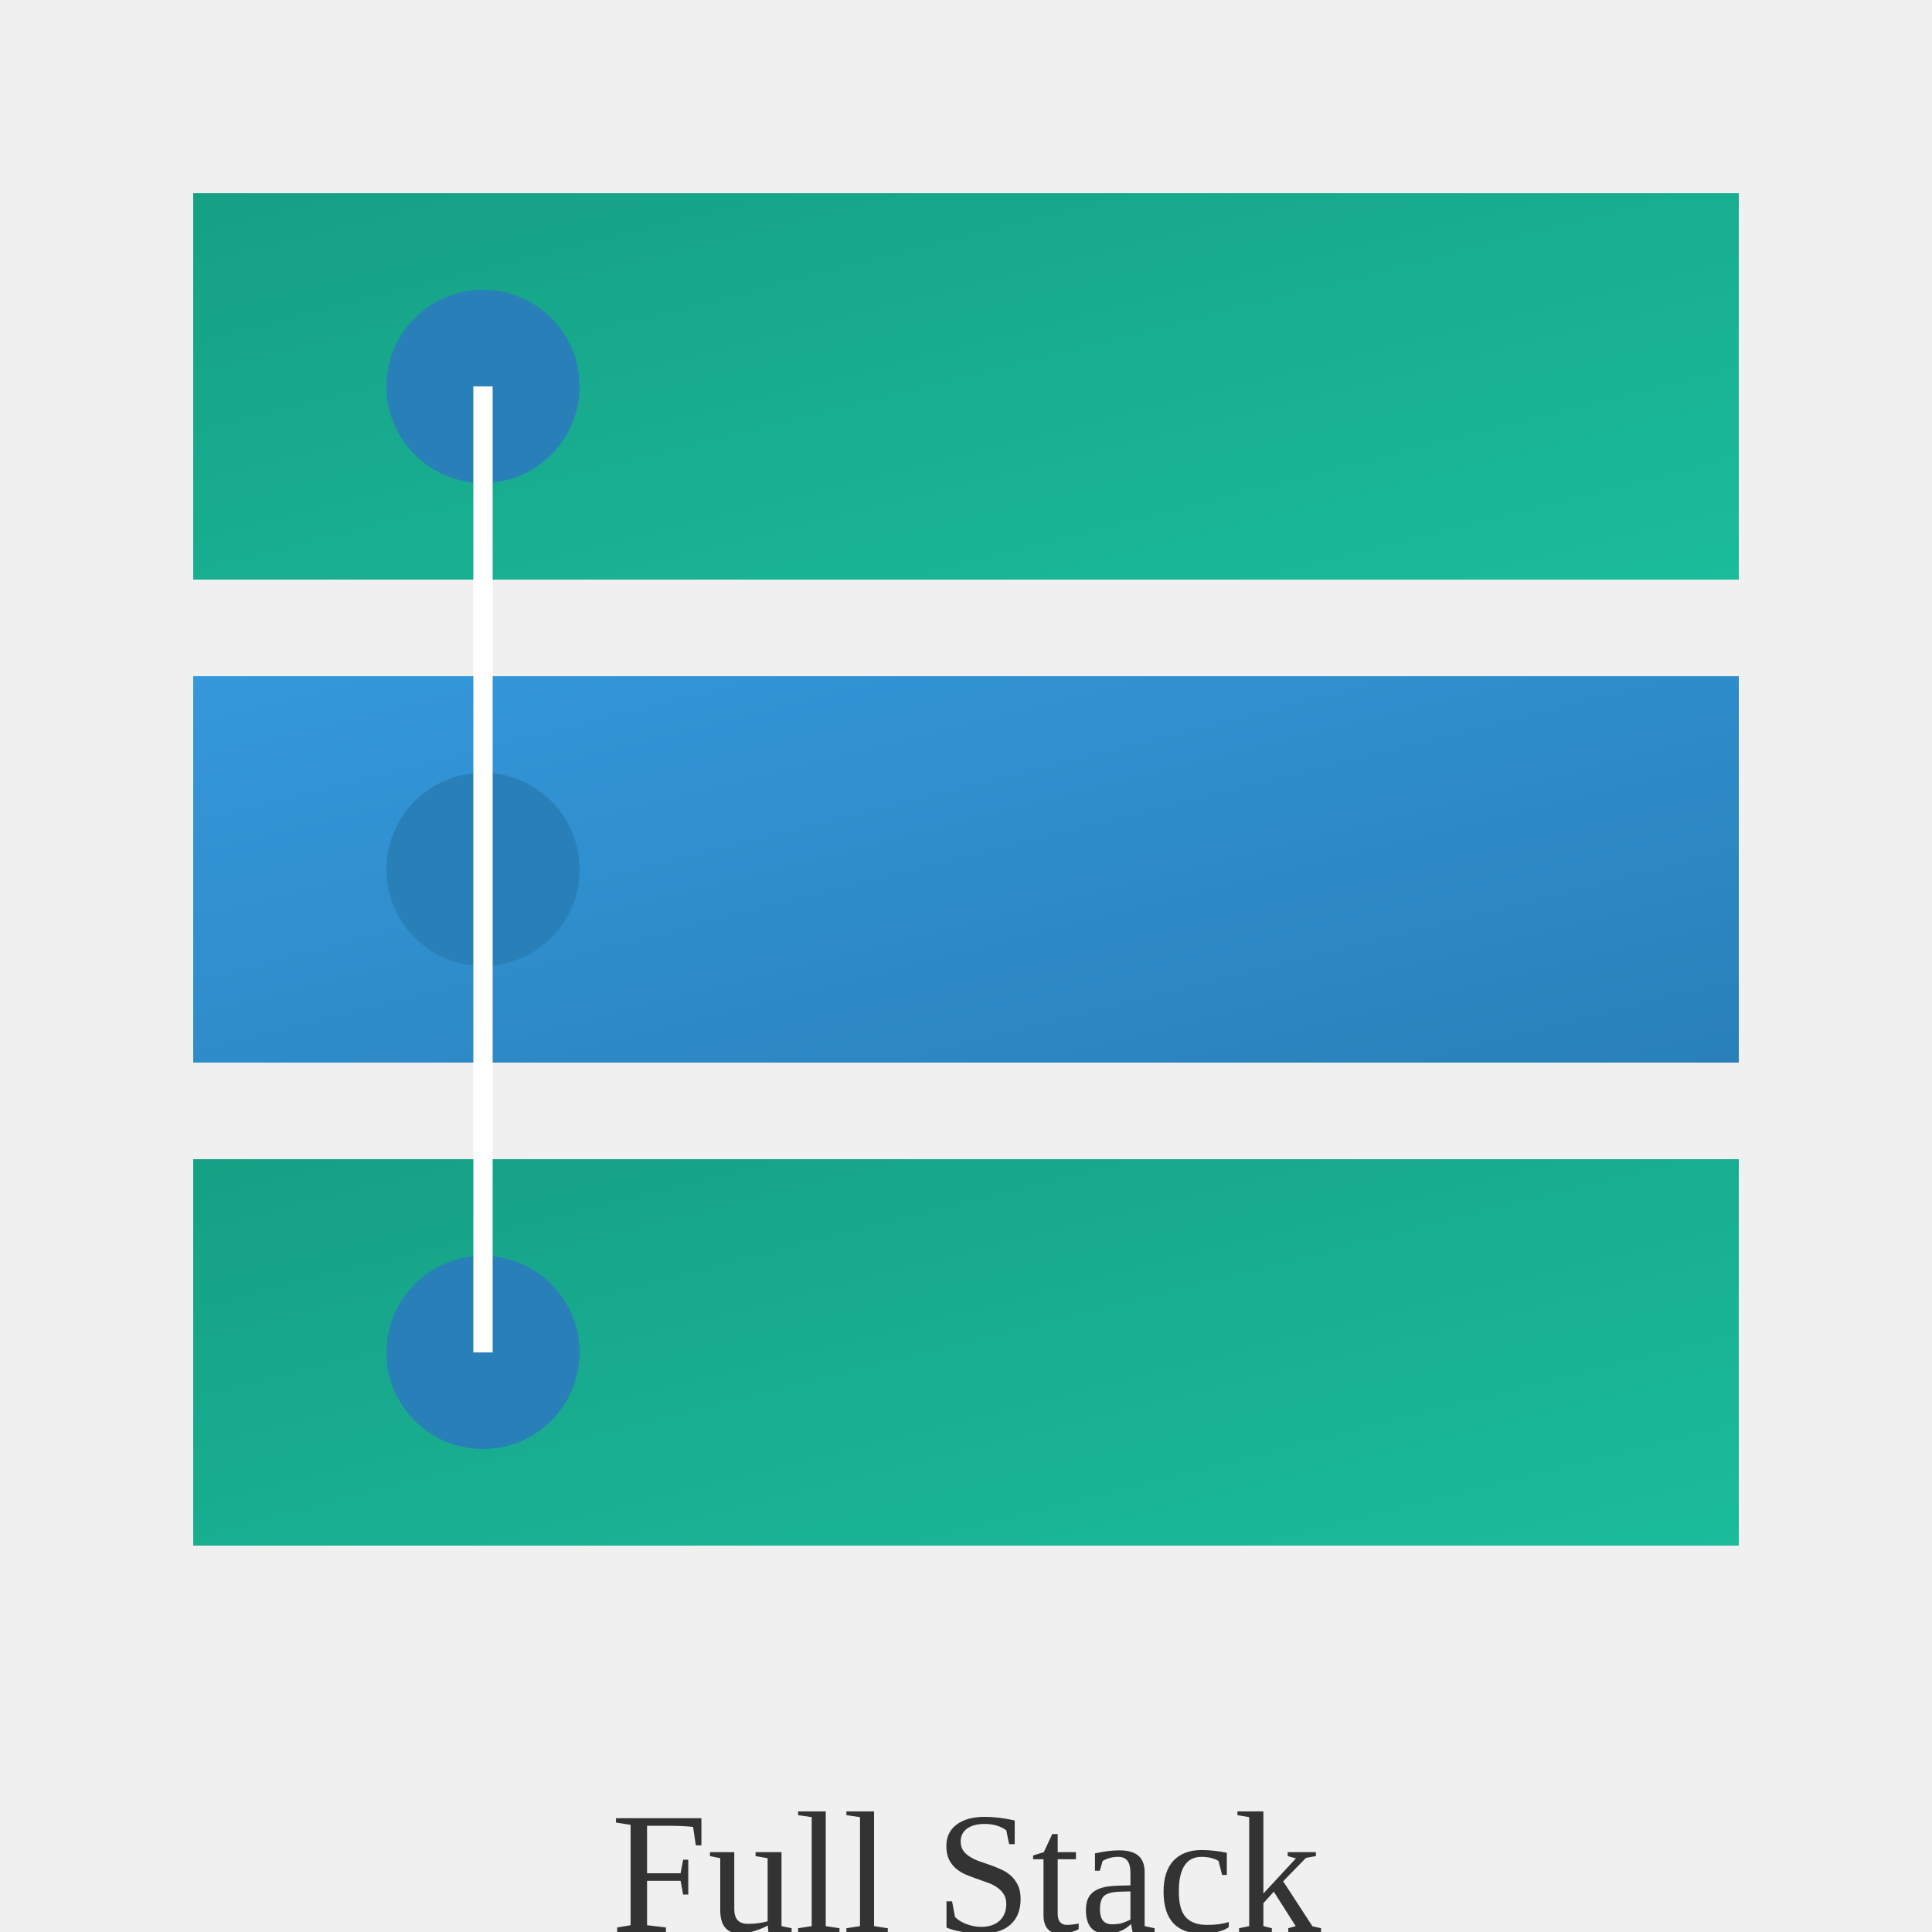
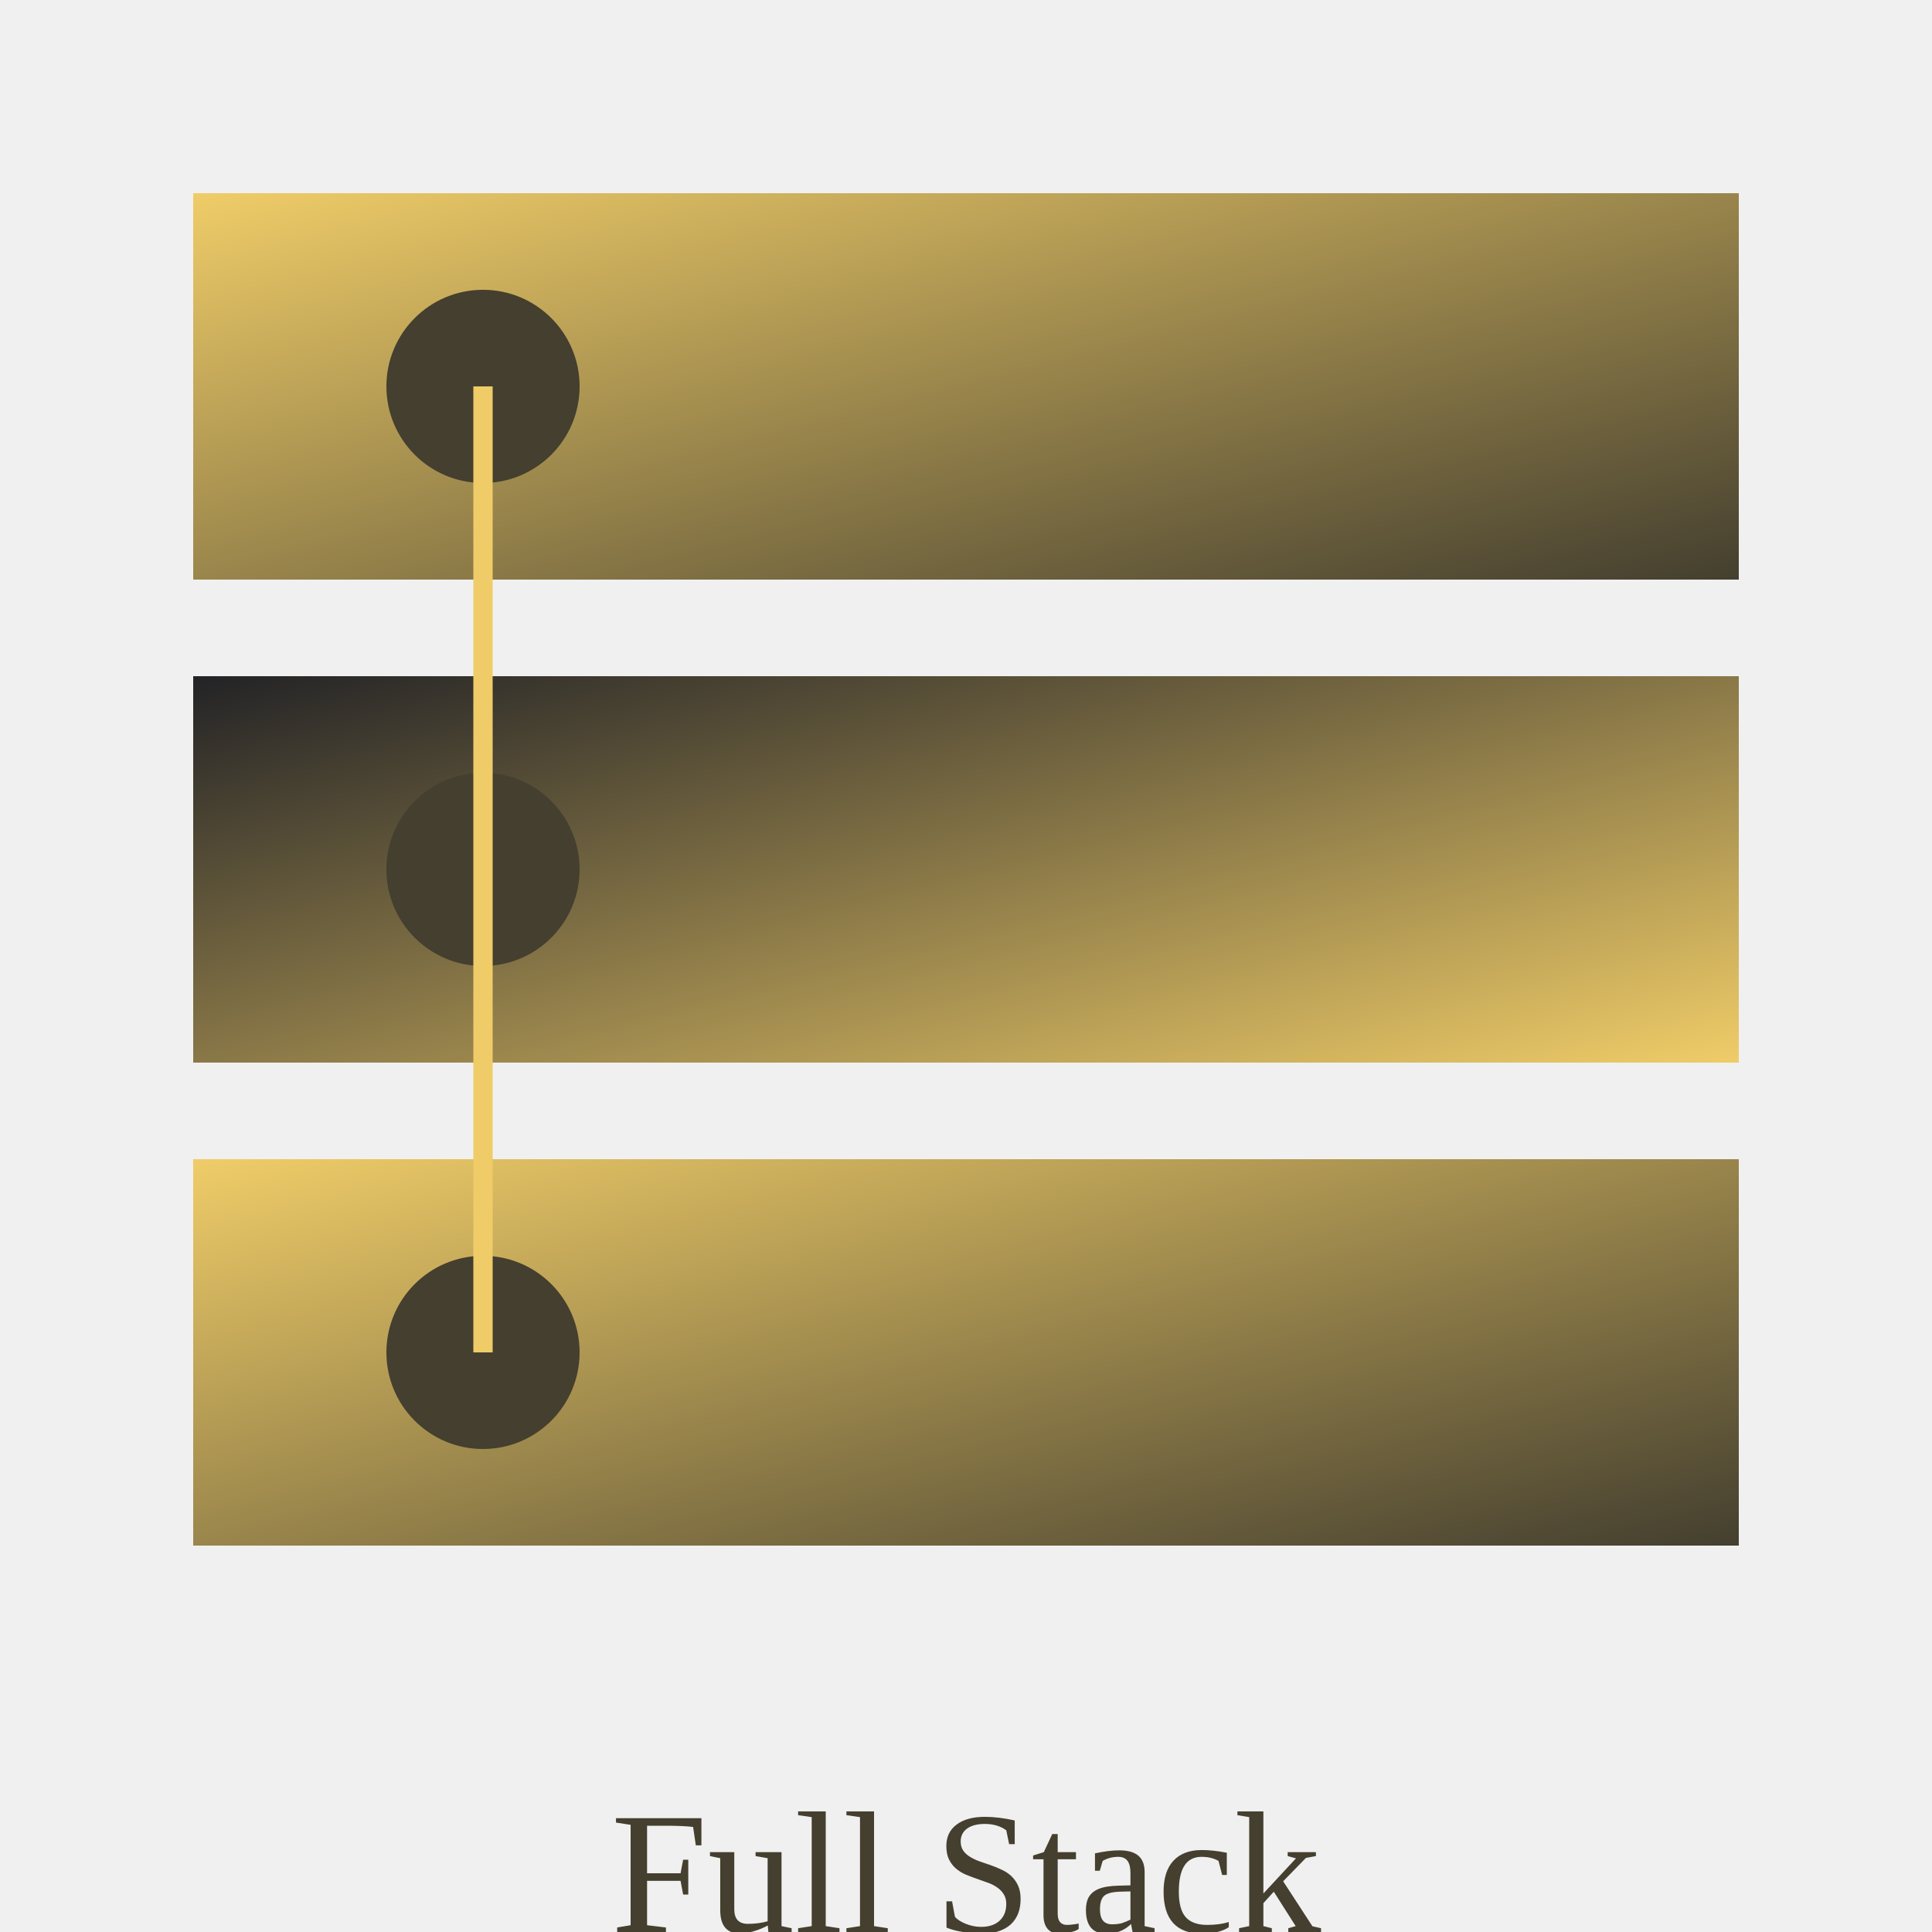
<svg xmlns="http://www.w3.org/2000/svg" viewBox="0 0 200 200" width="200" height="200">
  <defs>
    <linearGradient id="gradient1" x1="0%" y1="0%" x2="100%" y2="100%">
-       <stop offset="0%" style="stop-color:#16a085;stop-opacity:1" />
-       <stop offset="100%" style="stop-color:#1abc9c;stop-opacity:1" />
+       <stop offset="0%" style="stop-color:#EFCC68;stop-opacity:1" />
+       <stop offset="100%" style="stop-color:#443F2F;stop-opacity:1" />
    </linearGradient>
    <linearGradient id="gradient2" x1="0%" y1="0%" x2="100%" y2="100%">
-       <stop offset="0%" style="stop-color:#3498db;stop-opacity:1" />
-       <stop offset="100%" style="stop-color:#2980b9;stop-opacity:1" />
+       <stop offset="0%" style="stop-color:#232326;stop-opacity:1" />
+       <stop offset="100%" style="stop-color:#EFCC68;stop-opacity:1" />
    </linearGradient>
  </defs>
  <g>
    <rect x="20" y="20" width="160" height="40" fill="url(#gradient1)" />
    <rect x="20" y="70" width="160" height="40" fill="url(#gradient2)" />
    <rect x="20" y="120" width="160" height="40" fill="url(#gradient1)" />
-     <circle cx="50" cy="40" r="10" fill="#2980b9" />
-     <circle cx="50" cy="90" r="10" fill="#2980b9" />
-     <circle cx="50" cy="140" r="10" fill="#2980b9" />
-     <line x1="50" y1="40" x2="50" y2="90" stroke="#fff" stroke-width="2" />
-     <line x1="50" y1="90" x2="50" y2="140" stroke="#fff" stroke-width="2" />
+     <circle cx="50" cy="40" r="10" fill="#443F2F" />
+     <circle cx="50" cy="90" r="10" fill="#443F2F" />
+     <circle cx="50" cy="140" r="10" fill="#443F2F" />
+     <line x1="50" y1="40" x2="50" y2="90" stroke="#EFCC68" stroke-width="2" />
+     <line x1="50" y1="90" x2="50" y2="140" stroke="#EFCC68" stroke-width="2" />
  </g>
-   <text x="50%" y="50%" text-anchor="middle" font-size="18" fill="#333" dy="100">Full Stack</text>
+   <text x="50%" y="50%" text-anchor="middle" font-size="18" fill="#443F2F" dy="100">Full Stack</text>
</svg>
